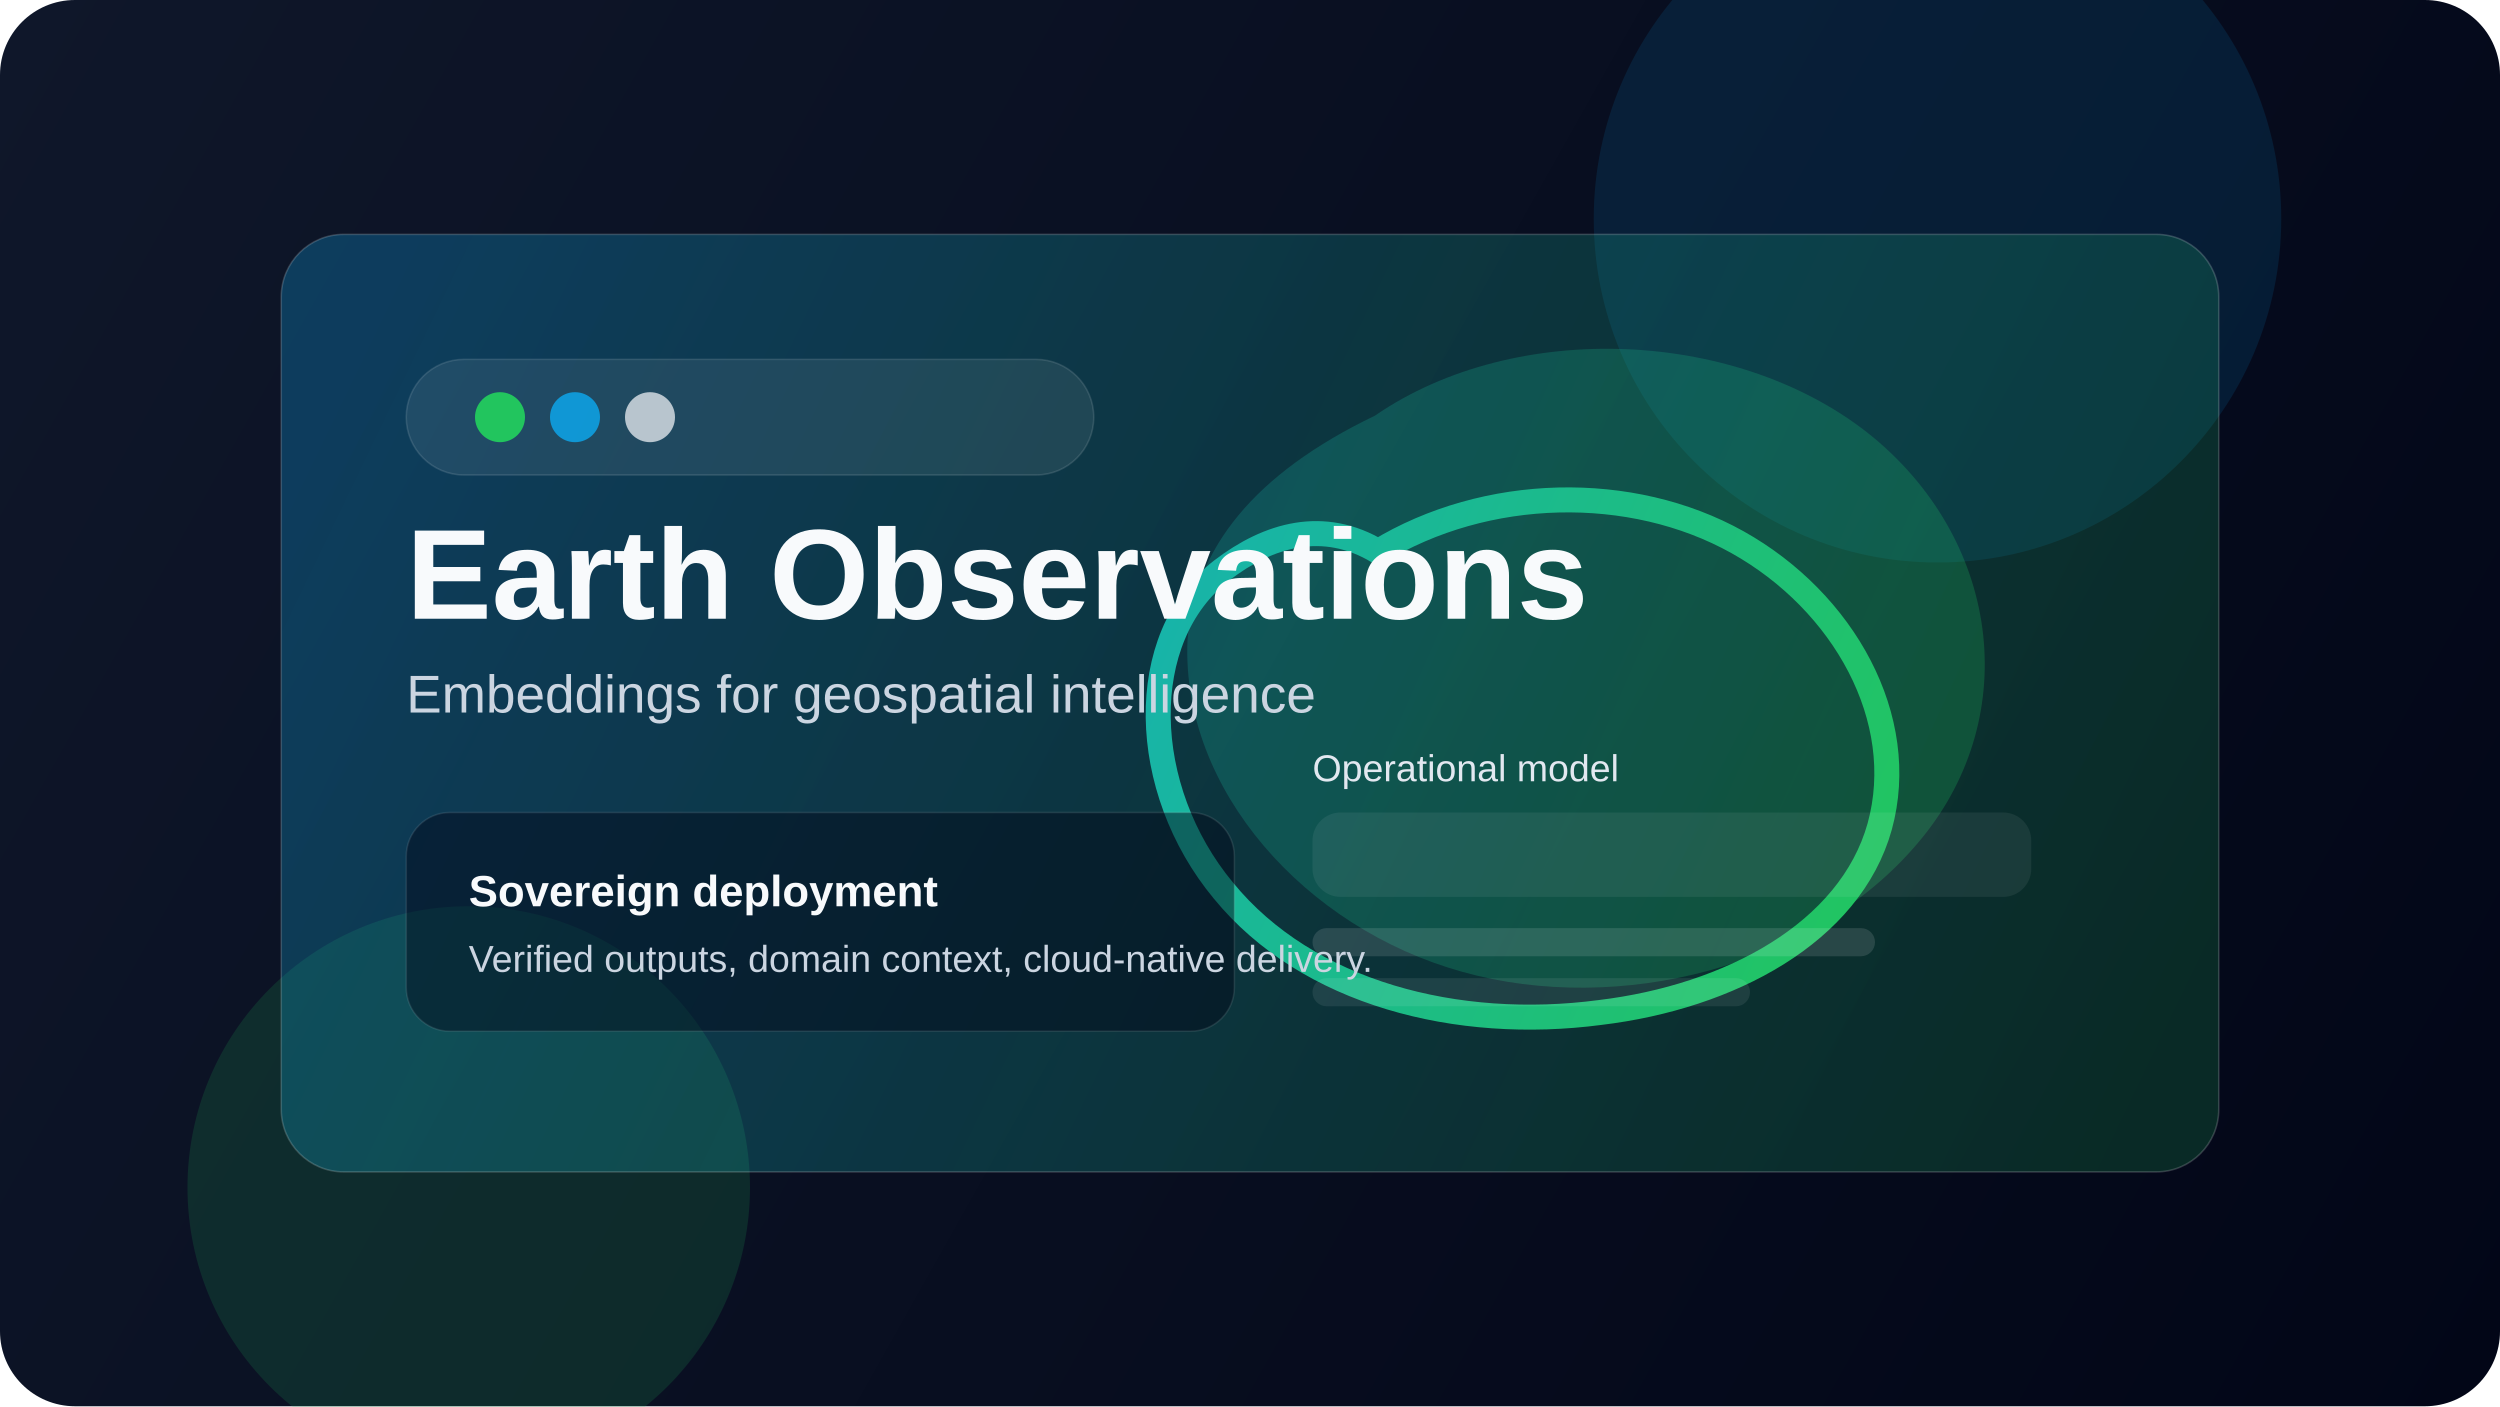
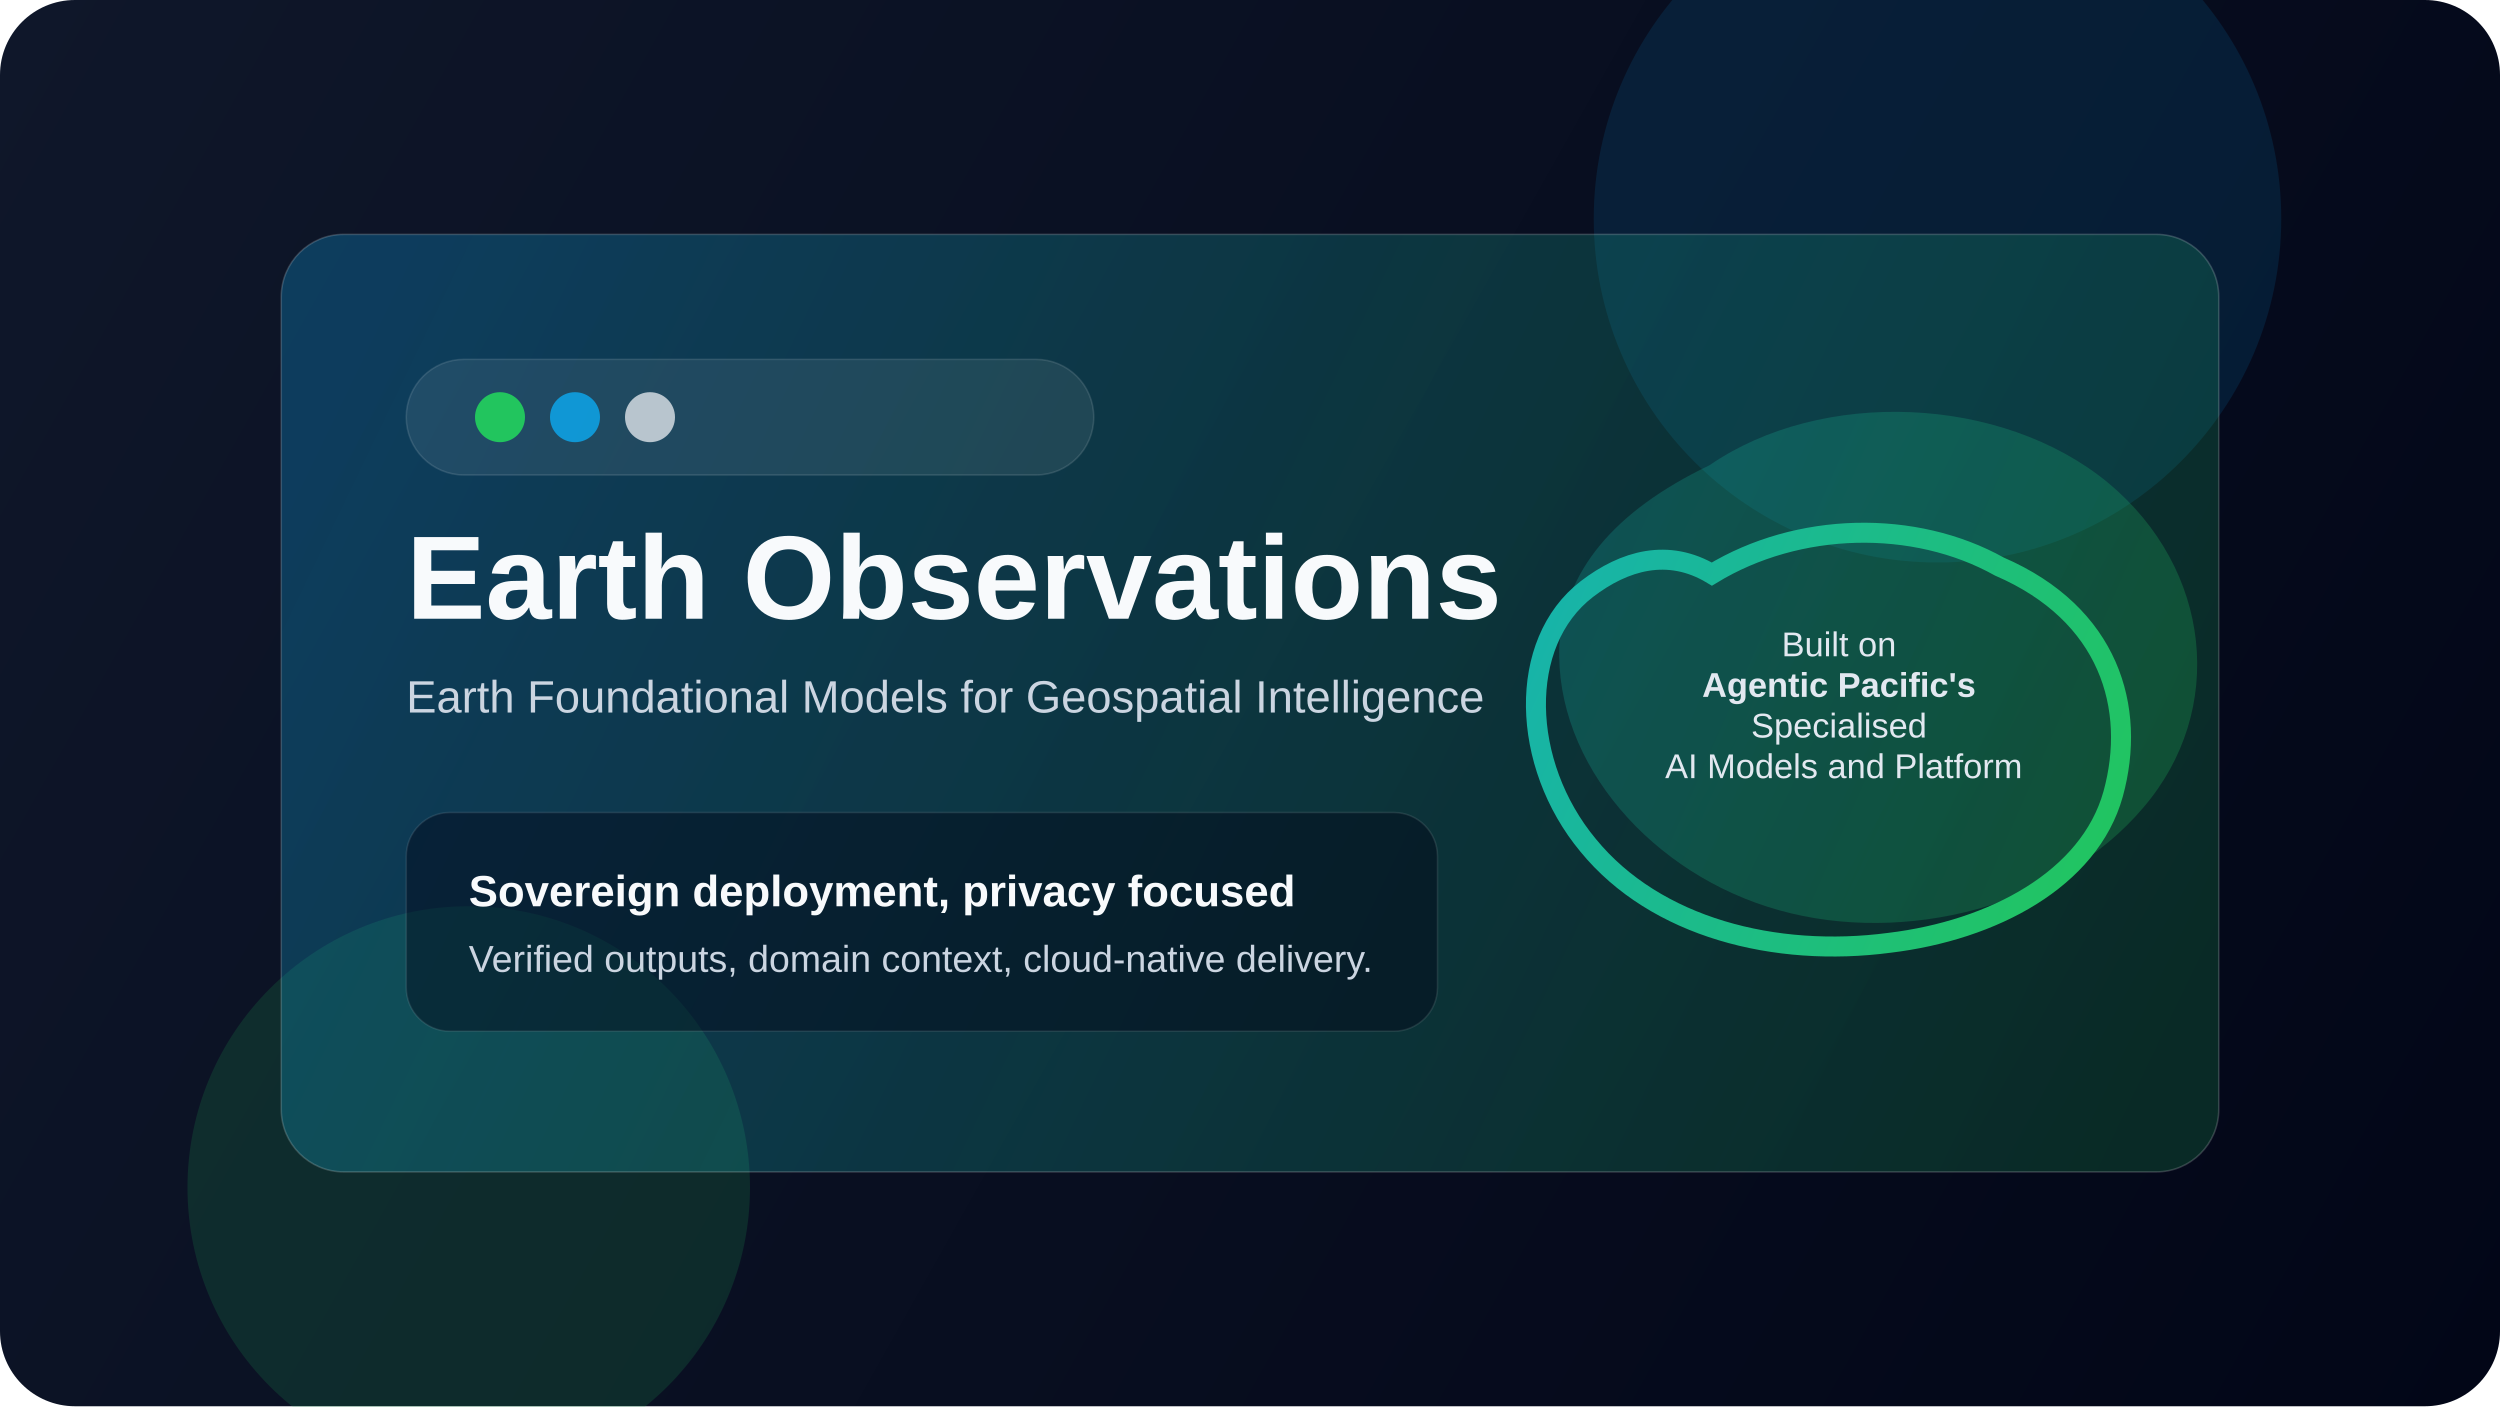
<svg xmlns="http://www.w3.org/2000/svg" width="1600" height="900" viewBox="0 0 1600 900" fill="none">
  <defs>
    <linearGradient id="bg" x1="0" y1="0" x2="1600" y2="900" gradientUnits="userSpaceOnUse">
      <stop stop-color="#0f172a" />
      <stop offset="1" stop-color="#020617" />
    </linearGradient>
    <linearGradient id="panel" x1="240" y1="180" x2="1360" y2="720" gradientUnits="userSpaceOnUse">
      <stop stop-color="#0ea5e9" stop-opacity="0.28" />
      <stop offset="1" stop-color="#22c55e" stop-opacity="0.18" />
    </linearGradient>
    <linearGradient id="orbit" x1="320" y1="280" x2="1180" y2="660" gradientUnits="userSpaceOnUse">
      <stop stop-color="#0ea5e9" />
      <stop offset="1" stop-color="#22c55e" />
    </linearGradient>
  </defs>
  <rect width="1600" height="900" rx="48" fill="url(#bg)" />
  <circle cx="1240" cy="140" r="220" fill="#0ea5e9" fill-opacity="0.12" />
  <circle cx="300" cy="760" r="180" fill="#22c55e" fill-opacity="0.15" />
  <rect x="180" y="150" width="1240" height="600" rx="40" fill="url(#panel)" stroke="rgba(255,255,255,0.18)" />
  <rect x="260" y="230" width="440" height="74" rx="37" fill="rgba(255,255,255,0.08)" stroke="rgba(255,255,255,0.12)" />
  <circle cx="320" cy="267" r="16" fill="#22c55e" />
  <circle cx="368" cy="267" r="16" fill="#0ea5e9" fill-opacity="0.85" />
  <circle cx="416" cy="267" r="16" fill="#F8FAFC" fill-opacity="0.7" />
-   <path d="M880 266C970 204 1114 210 1199 280C1282 349 1294 462 1227 540C1160 619 1036 650 936 622C835 594 756 505 760 410C764 351 803 303 880 266Z" fill="url(#orbit)" fill-opacity="0.24" />
-   <path d="M882 353C951 311 1044 309 1112 347C1180 385 1222 460 1203 529C1184 597 1107 638 1024 648C933 660 837 636 783 570C729 505 726 408 782 365C812 342 847 332 882 353Z" stroke="url(#orbit)" stroke-width="16" stroke-linecap="round" />
-   <rect x="260" y="520" width="530" height="140" rx="28" fill="rgba(2,6,23,0.46)" stroke="rgba(255,255,255,0.10)" />
-   <rect x="840" y="520" width="460" height="54" rx="18" fill="rgba(255,255,255,0.07)" />
-   <rect x="840" y="594" width="360" height="18" rx="9" fill="rgba(255,255,255,0.12)" />
-   <rect x="840" y="626" width="280" height="18" rx="9" fill="rgba(255,255,255,0.08)" />
-   <text x="260" y="396" fill="#F8FAFC" font-size="82" font-family="Arial, Helvetica, sans-serif" font-weight="700">Earth Observations</text>
-   <text x="260" y="456" fill="#CBD5E1" font-size="34" font-family="Arial, Helvetica, sans-serif">Embeddings for geospatial intelligence</text>
-   <text x="300" y="580" fill="#F8FAFC" font-size="28" font-family="Arial, Helvetica, sans-serif" font-weight="700">Sovereign deployment</text>
+   <g transform="translate(390, 85) scale(0.8)">
+     <path d="M880 266C970 204 1114 210 1199 280C1282 349 1294 462 1227 540C1160 619 1036 650 936 622C835 594 756 505 760 410C764 351 803 303 880 266Z" fill="url(#orbit)" fill-opacity="0.24" />
+     <path d="M882 353C951 311 1044 309 1112 347C1200 385 1222 460 1203 529C1184 597 1107 638 1024 648C933 660 837 636 783 570C729 505 726 408 782 365C812 342 847 332 882 353Z" stroke="url(#orbit)" stroke-width="16" stroke-linecap="round" />
+   </g>
+   <rect x="260" y="520" width="660" height="140" rx="28" fill="rgba(2,6,23,0.46)" stroke="rgba(255,255,255,0.10)" />
+   <text x="260" y="396" fill="#F8FAFC" font-size="76" font-family="Arial, Helvetica, sans-serif" font-weight="700">Earth Observations</text>
+   <text x="260" y="456" fill="#CBD5E1" font-size="29" font-family="Arial, Helvetica, sans-serif">Earth Foundational Models for Geospatial Intelligence</text>
+   <text x="300" y="580" fill="#F8FAFC" font-size="28" font-family="Arial, Helvetica, sans-serif" font-weight="700">Sovereign deployment, privacy focused</text>
  <text x="300" y="622" fill="#CBD5E1" font-size="24" font-family="Arial, Helvetica, sans-serif">Verified outputs, domain context, cloud-native delivery.</text>
-   <text x="840" y="500" fill="#E2E8F0" font-size="24" font-family="Arial, Helvetica, sans-serif">Operational model</text>
+   <text x="1150" y="420" text-anchor="middle" fill="#E2E8F0" font-size="22" font-family="Arial, Helvetica, sans-serif">
+     <tspan x="1180" dy="0" text-anchor="middle">Built on </tspan>
+     <tspan x="1180" dy="26" font-weight="700" text-anchor="middle">Agentic Pacific's</tspan>
+     <tspan x="1180" dy="26" text-anchor="middle">Specialised</tspan>
+     <tspan x="1180" dy="26" text-anchor="middle">AI Models and Platform</tspan>
+   </text>
</svg>
